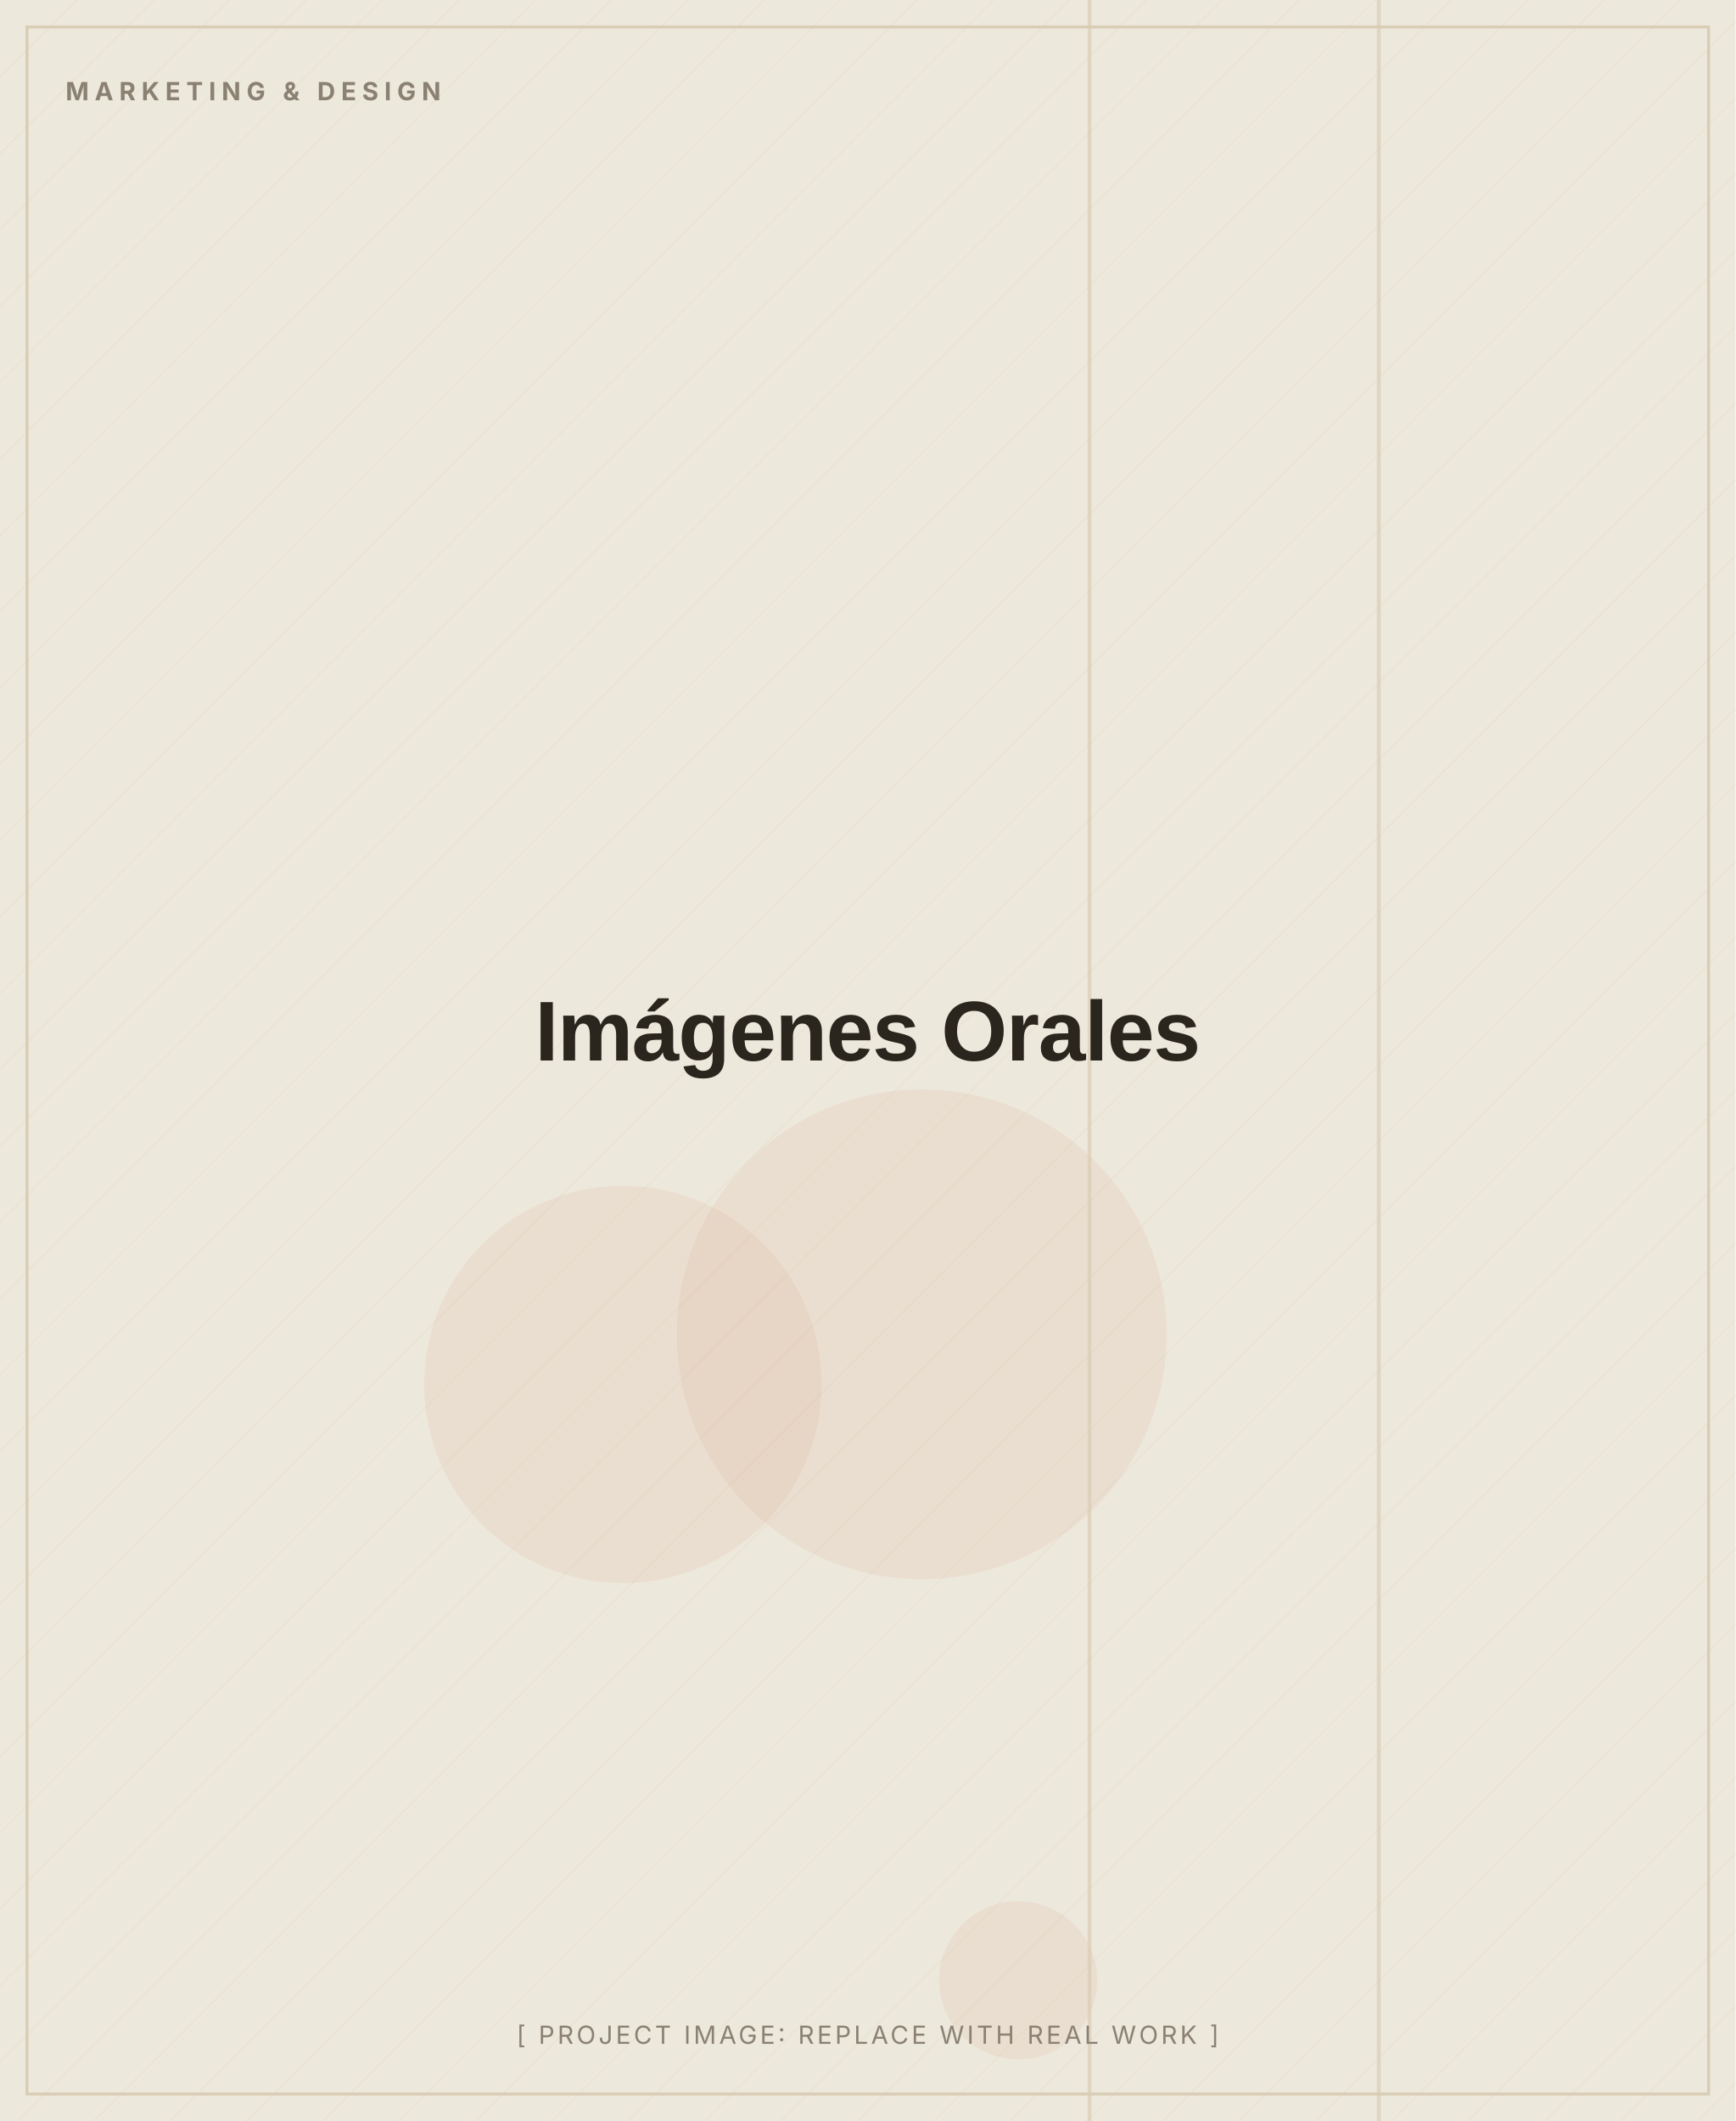
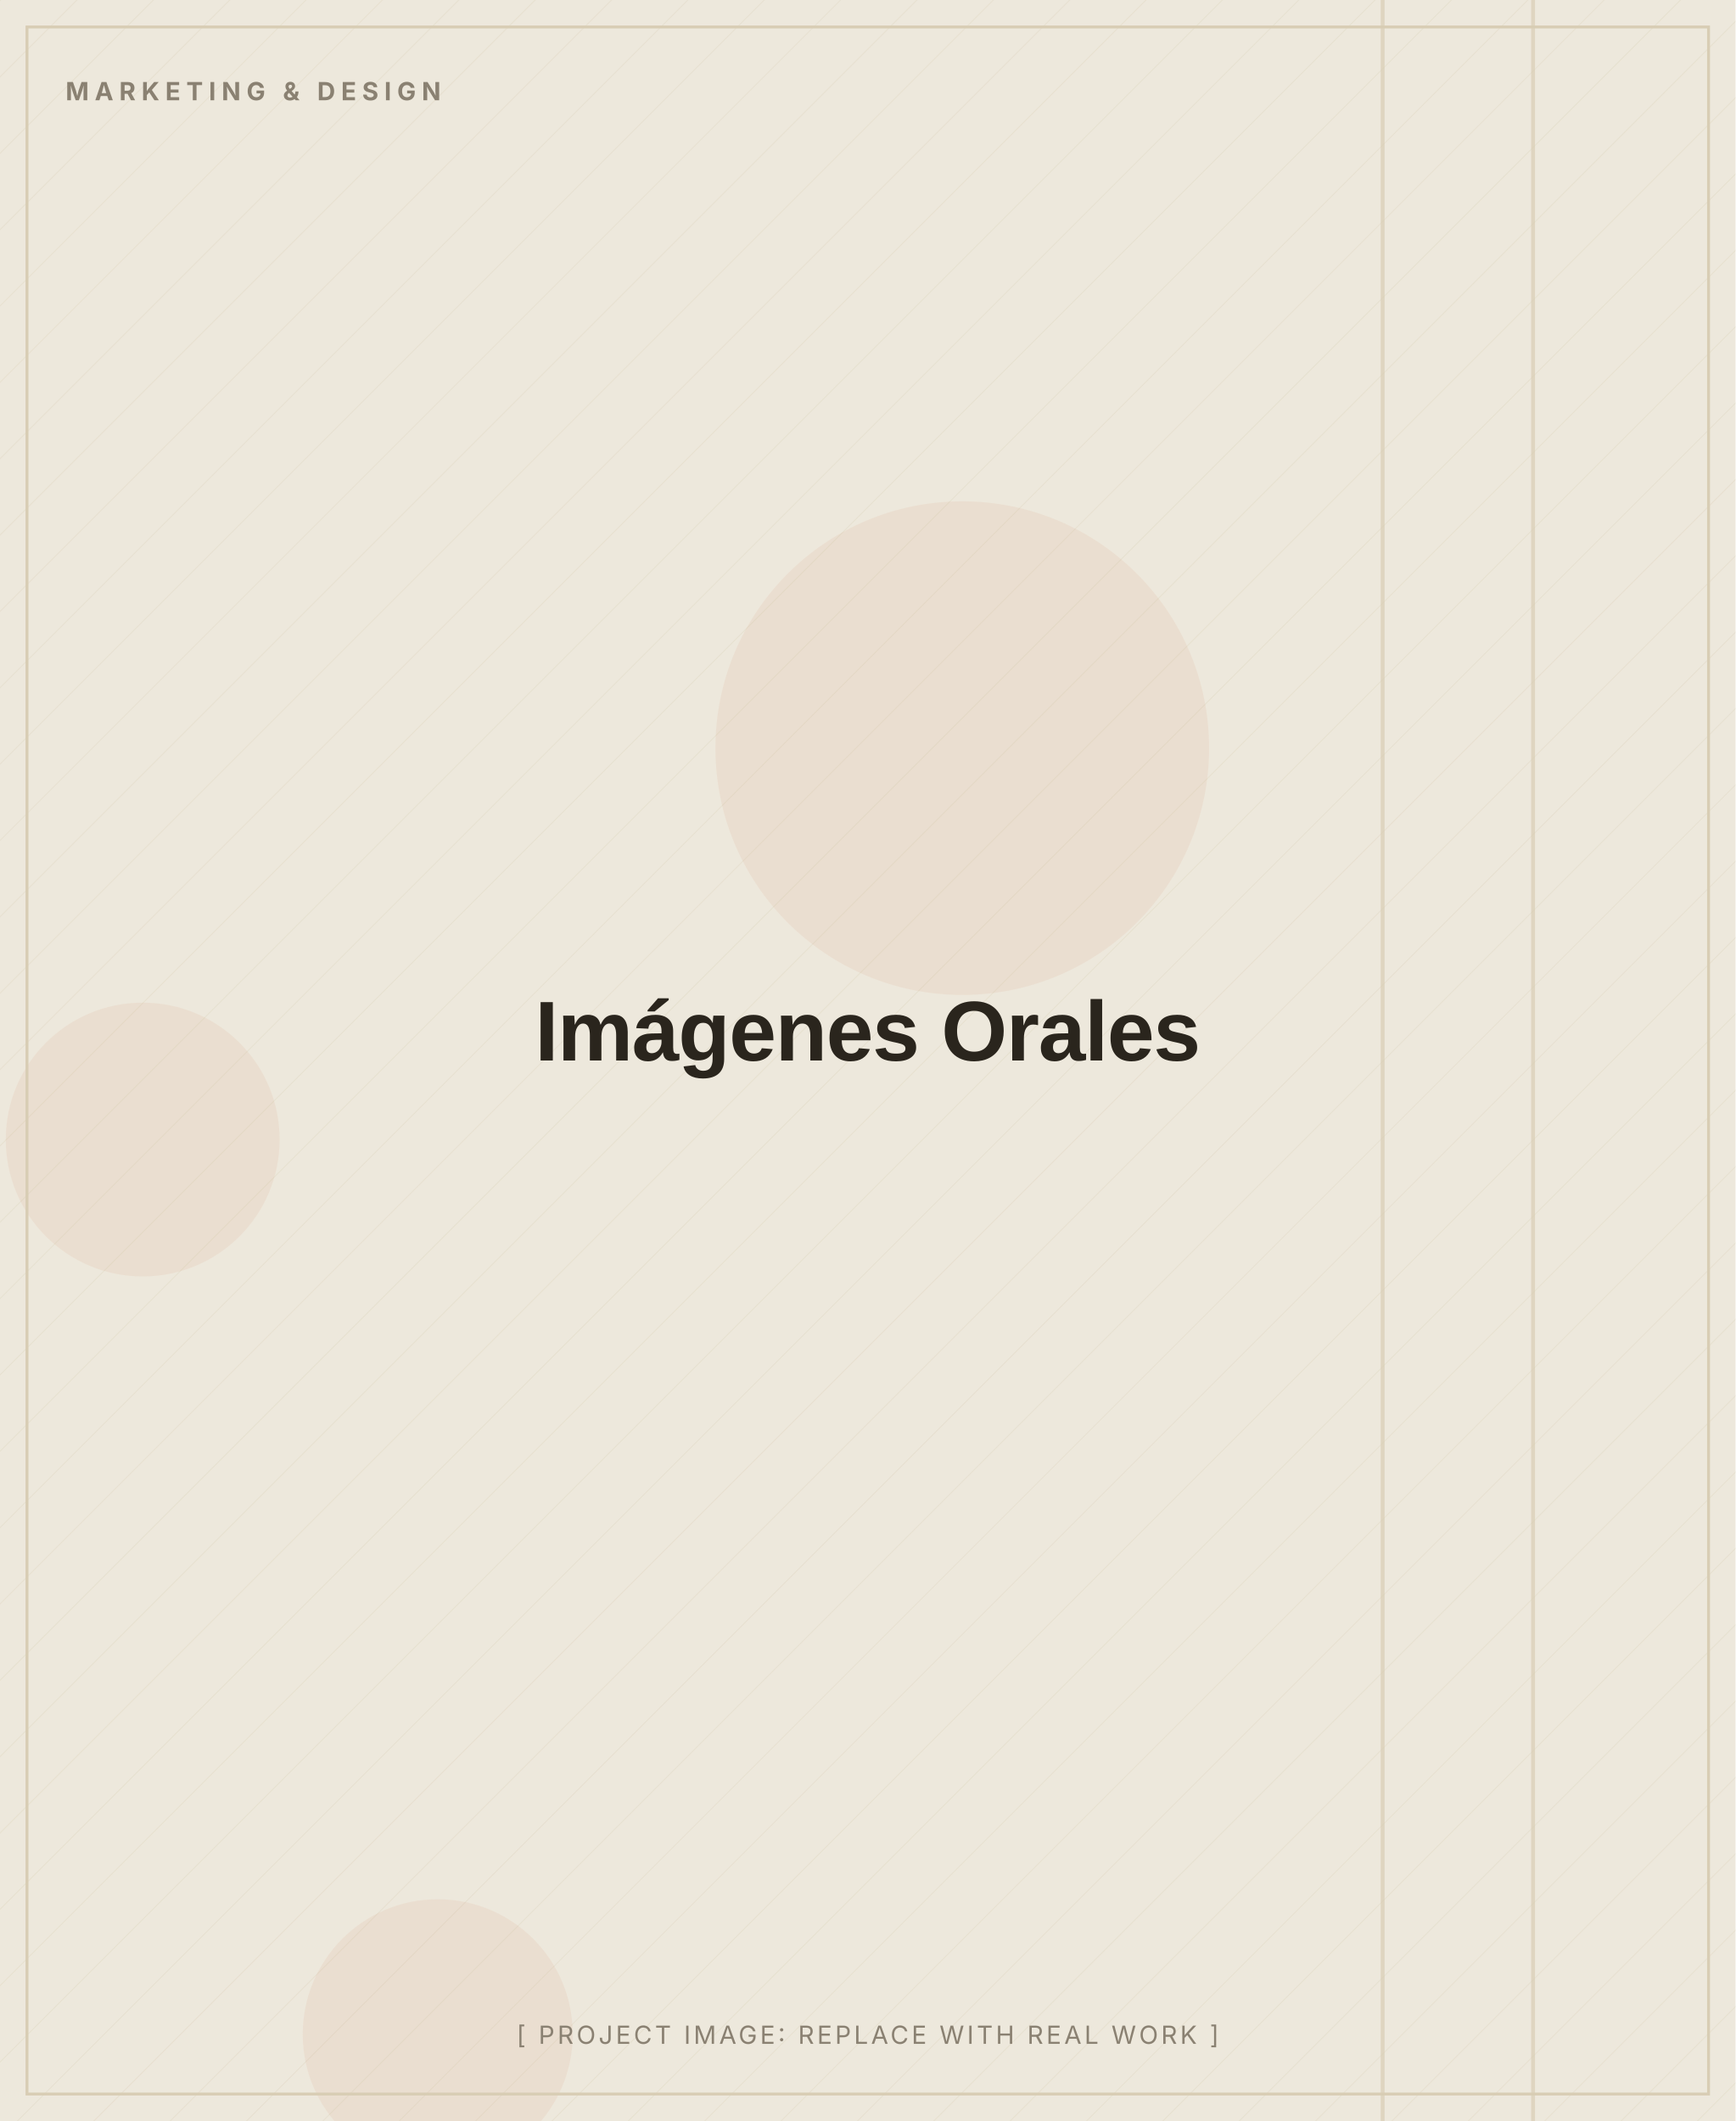
<svg xmlns="http://www.w3.org/2000/svg" width="900" height="1100" viewBox="0 0 900 1100" role="img" aria-label="Imágenes Orales (placeholder image)">
  <defs>
    <pattern id="d" width="28" height="28" patternUnits="userSpaceOnUse" patternTransform="rotate(45)">
      <line x1="0" y1="0" x2="0" y2="28" stroke="#D8CDB4" stroke-width="1" opacity="0.5" />
    </pattern>
  </defs>
  <rect width="900" height="1100" fill="#EDE8DC" />
  <rect width="900" height="1100" fill="url(#d)" opacity="0.55" />
-   <circle cx="528" cy="1027" r="41" fill="#C2410C" opacity="0.06" />
-   <circle cx="323" cy="718" r="103" fill="#C2410C" opacity="0.06" />
-   <circle cx="478" cy="692" r="127" fill="#C2410C" opacity="0.06" />
-   <rect x="714" y="0" width="2" height="1100" fill="#D8CDB4" opacity="0.7" />
-   <rect x="564" y="0" width="2" height="1100" fill="#D8CDB4" opacity="0.7" />
+   <circle cx="499" cy="388" r="128" fill="#C2410C" opacity="0.06" />
+   <circle cx="74" cy="591" r="71" fill="#C2410C" opacity="0.06" />
+   <circle cx="227" cy="1055" r="70" fill="#C2410C" opacity="0.06" />
+   <rect x="716" y="0" width="2" height="1100" fill="#D8CDB4" opacity="0.7" />
+   <rect x="794" y="0" width="2" height="1100" fill="#D8CDB4" opacity="0.7" />
  <rect x="14" y="14" width="872" height="1072" fill="none" stroke="#D8CDB4" stroke-width="1.5" />
  <text x="34" y="52" font-family="Inter, Arial, sans-serif" font-weight="700" font-size="13" letter-spacing="3" fill="#8A8172">MARKETING &amp; DESIGN</text>
  <text x="450.0" y="550.0" text-anchor="middle" font-family="Archivo, Arial, sans-serif" font-weight="800" font-size="44" letter-spacing="-0.5" fill="#2A251D">Imágenes Orales</text>
  <text x="450.0" y="1060" text-anchor="middle" font-family="Inter, Arial, sans-serif" font-size="13" letter-spacing="1.5" fill="#8A8172">[ PROJECT IMAGE: REPLACE WITH REAL WORK ]</text>
</svg>
